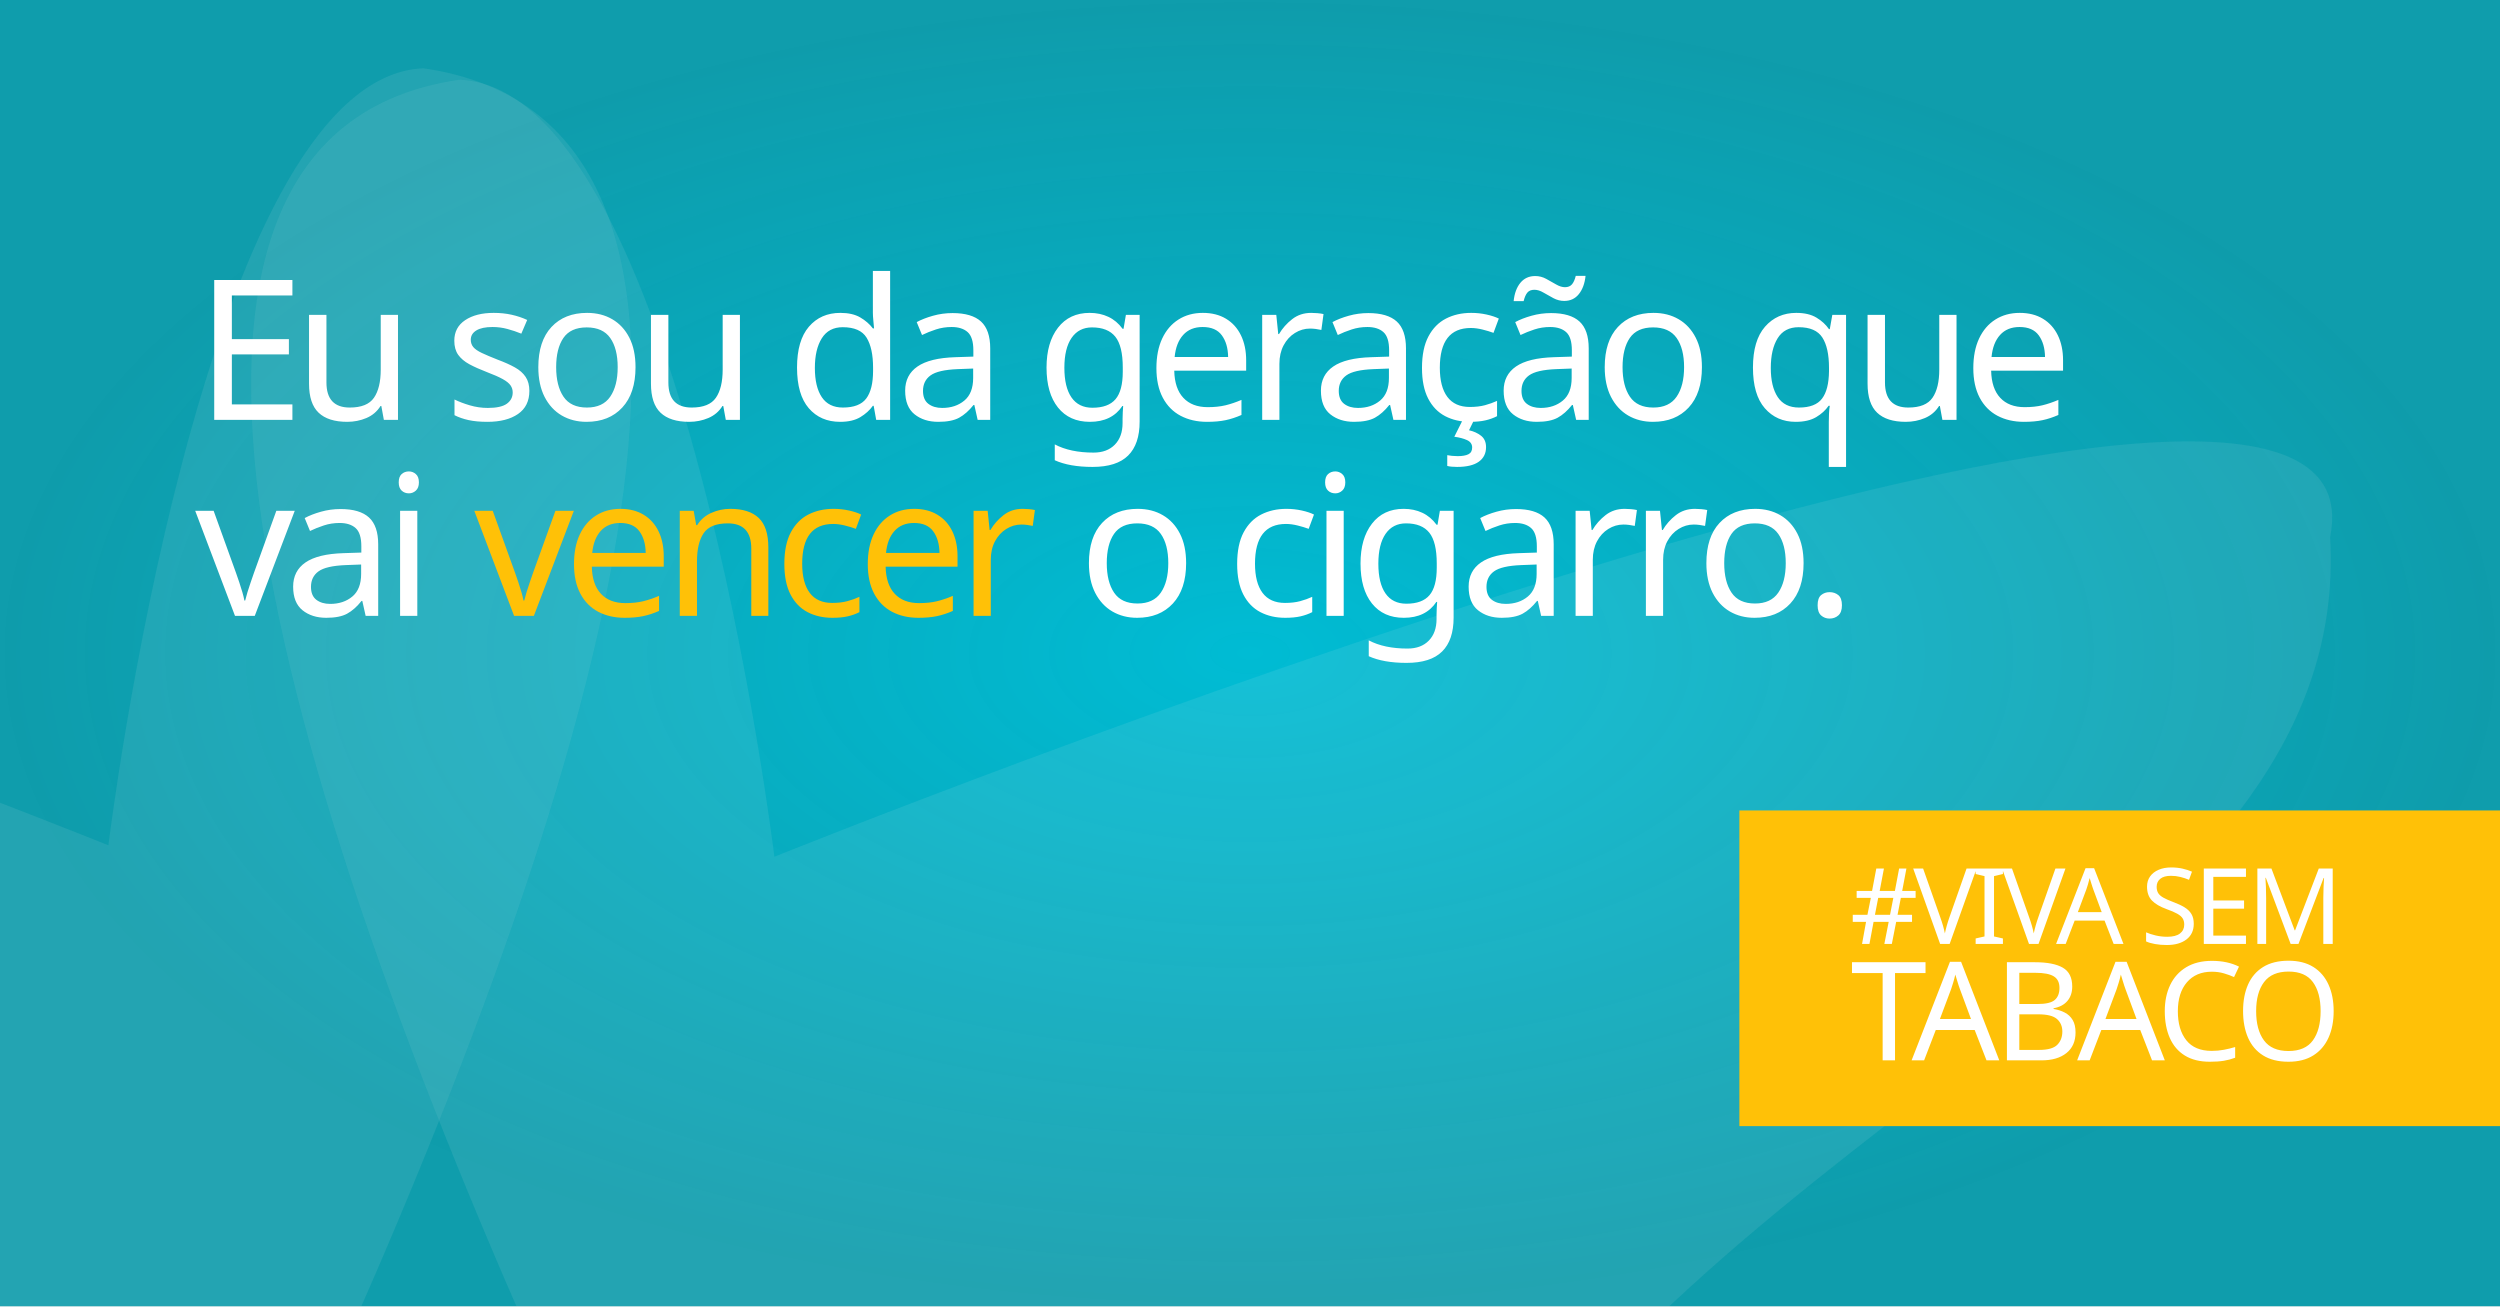
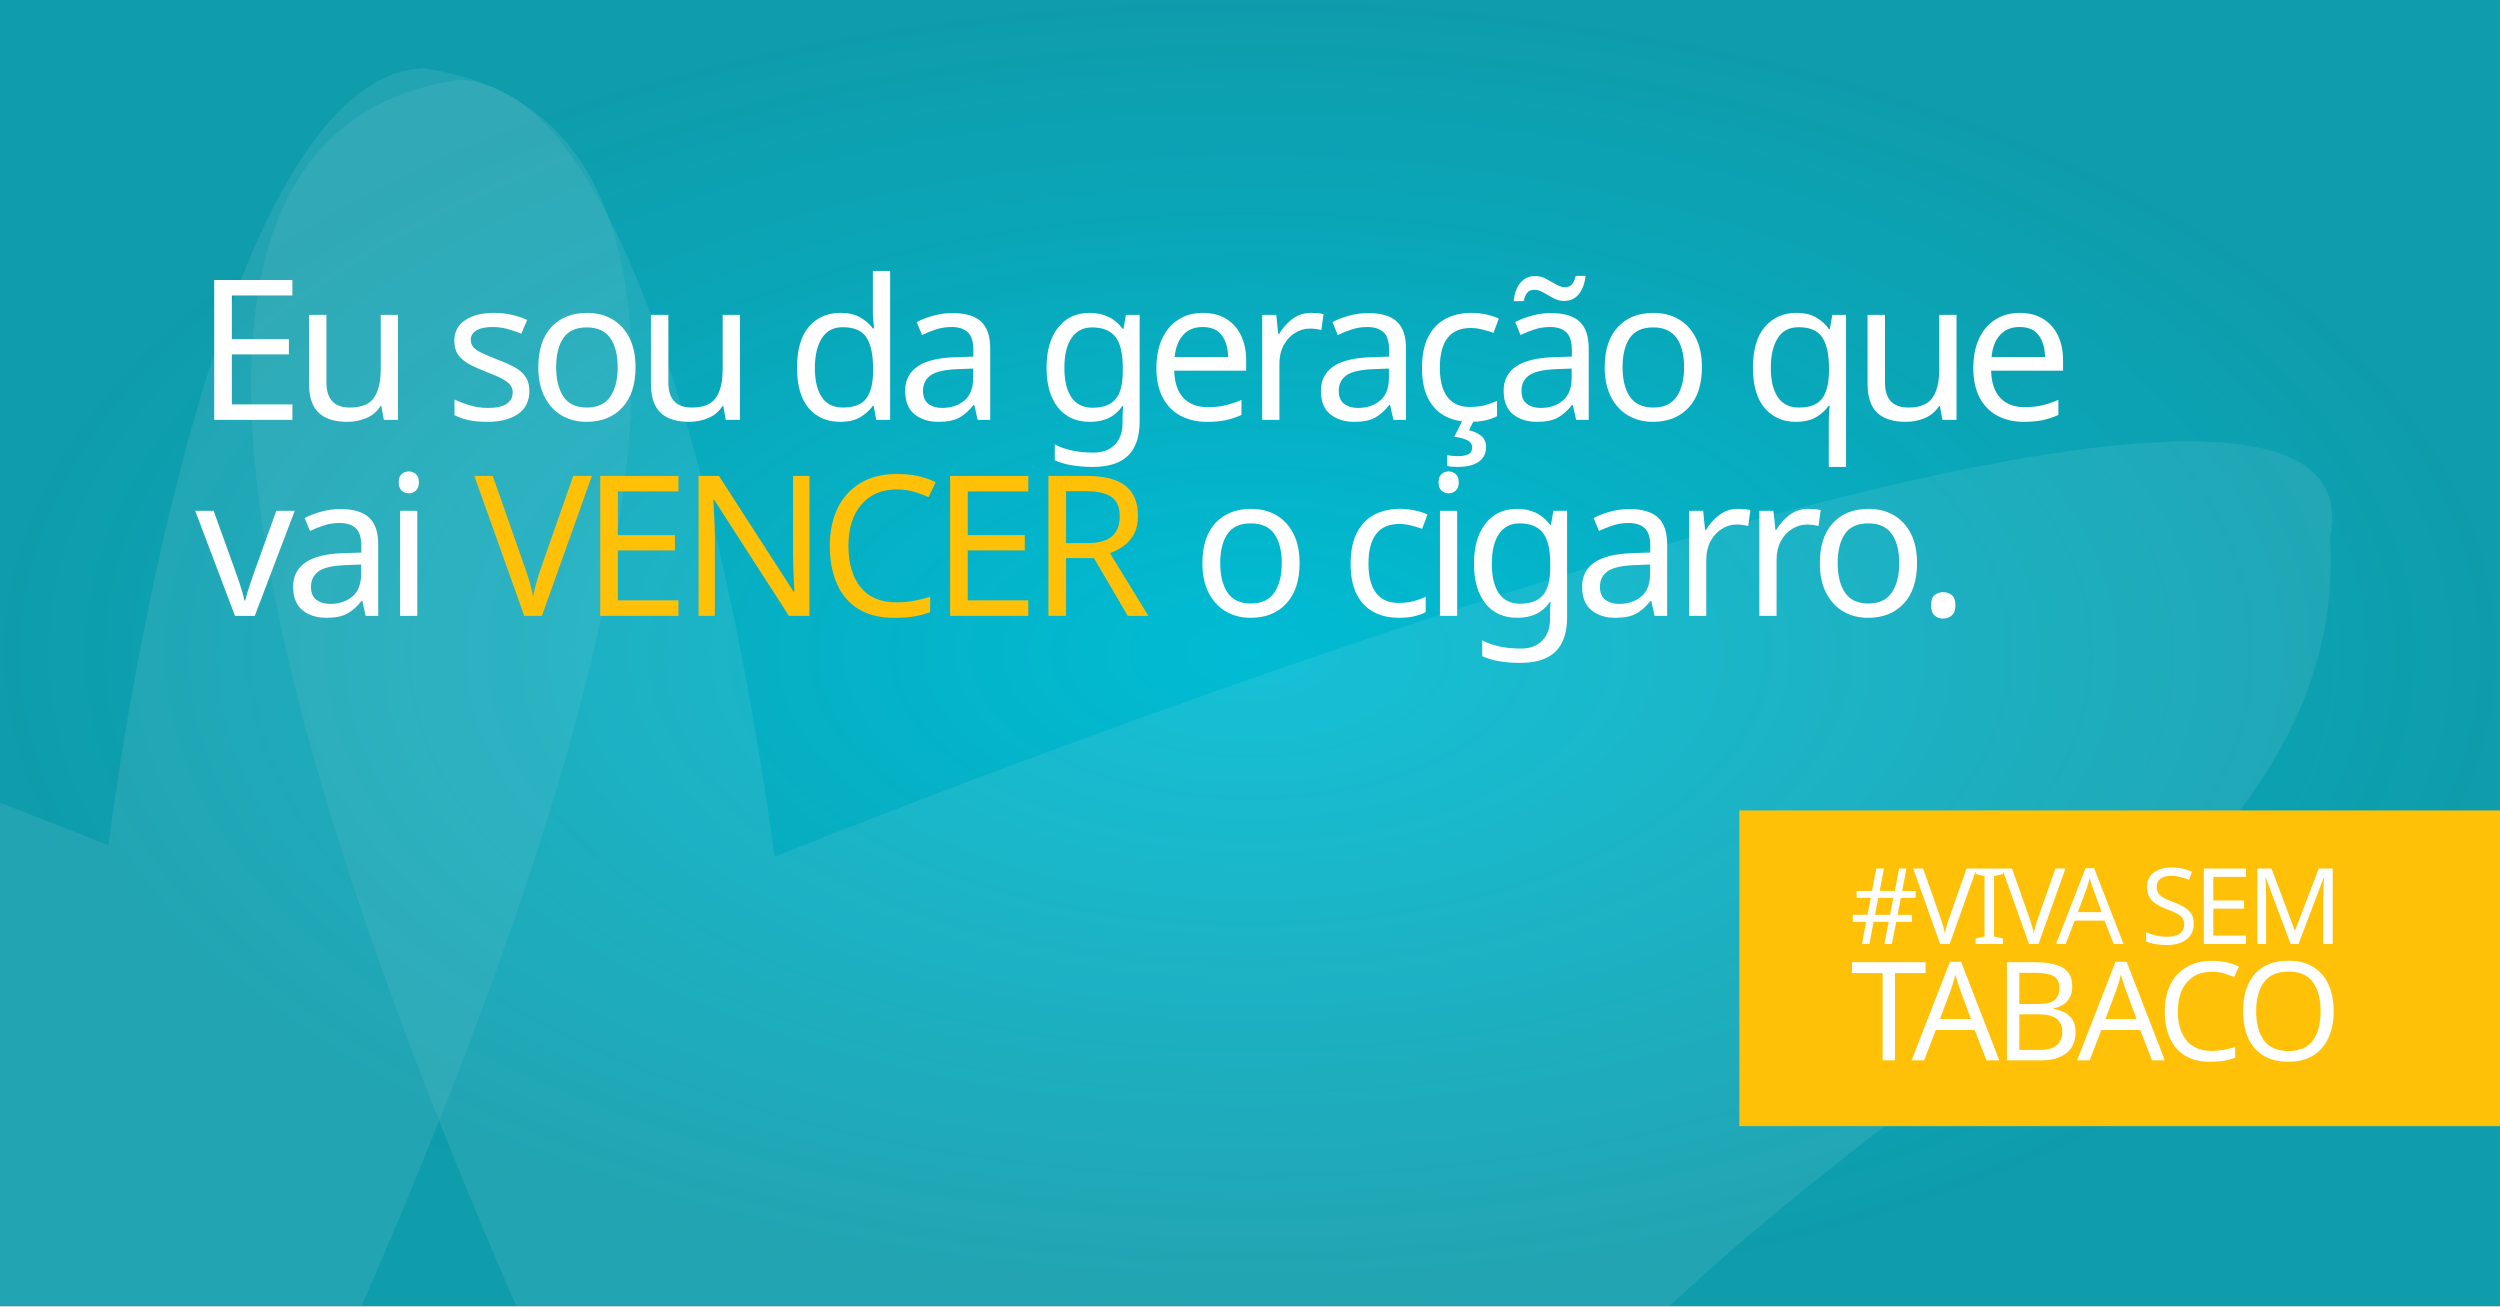
<svg xmlns="http://www.w3.org/2000/svg" xmlns:xlink="http://www.w3.org/1999/xlink" width="1200" height="627" id="svg6241" version="1.1">
  <defs id="defs6243">
    <linearGradient id="linearGradient6792">
      <stop style="stop-color:#00bcd4;stop-opacity:1;" offset="0" id="stop6794" />
      <stop style="stop-color:#0097a7;stop-opacity:0.939;" offset="1" id="stop6796" />
    </linearGradient>
    <radialGradient xlink:href="#linearGradient6792" id="radialGradient6798" cx="600" cy="738.862" fx="600" fy="738.862" r="600" gradientTransform="matrix(1,0,0,0.5225,0,352.8067)" gradientUnits="userSpaceOnUse" />
    <clipPath clipPathUnits="userSpaceOnUse" id="clipPath7182">
      <rect ry="72.343" y="149.286" x="-266.68" height="652.559" width="652.559" id="rect7184" style="fill:#0197fd;fill-opacity:1;stroke:none" />
    </clipPath>
    <clipPath clipPathUnits="userSpaceOnUse" id="clipPath6970">
      <rect y="425.362" x="-5.6843419e-14" height="627" width="1200" id="rect6972" style="fill:url(#radialGradient6974);fill-opacity:1;stroke:none" />
    </clipPath>
    <radialGradient xlink:href="#linearGradient6792" id="radialGradient6974" gradientUnits="userSpaceOnUse" gradientTransform="matrix(1,0,0,0.5225,0,352.8067)" cx="600" cy="738.862" fx="600" fy="738.862" r="600" />
  </defs>
  <g id="layer1" transform="translate(0,-425.3622)">
    <rect style="fill:url(#radialGradient6798);fill-opacity:1;stroke:none" id="rect6282" width="1200" height="627" x="-5.6843419e-14" y="425.362" />
    <g id="g6948" clip-path="url(#clipPath6970)" style="opacity:0.343">
      <path style="fill:#eeeeee;fill-opacity:0.256;stroke:none" d="m 1118.467,683.175 c 32.458,-161.19 -746.763,153.436 -746.763,153.436 0,0 -44.888,-368.684 -151.192,-372.97 -358.476,51.84 362.336,1226.054 362.336,1226.054 0,0 -10.614,-329.326 129.617,-535.326 C 852.696,948.369 1129.374,874.706 1118.467,683.175 z" id="path7061" />
      <path id="path7063" d="m -694.724,677.672 c -32.458,-161.19 746.763,153.436 746.763,153.436 0,0 44.888,-368.684 151.192,-372.97 358.476,51.84 -362.336,1226.054 -362.336,1226.054 0,0 10.614,-329.326 -129.617,-535.326 C -428.953,942.866 -705.631,869.203 -694.724,677.672 z" style="fill:#eeeeee;fill-opacity:0.256;stroke:none" />
    </g>
    <rect style="fill:#ffc107;fill-opacity:1;stroke:none" id="rect6231" width="367.121" height="151.523" x="834.899" y="814.377" />
    <g id="g6235" transform="matrix(0.8489458,0,0,0.8489458,849.6129,402.0337)">
      <text id="text5598" y="561.205" x="45.272" style="font-size:59.746px;font-style:normal;font-variant:normal;font-weight:normal;font-stretch:normal;line-height:125%;letter-spacing:0px;word-spacing:0px;fill:#ffffff;fill-opacity:1;stroke:none;font-family:Ubuntu;-inkscape-font-specification:Ubuntu" xml:space="preserve">
        <tspan style="font-weight:500;letter-spacing:-2.927px;-inkscape-font-specification:Ubuntu Medium" dx="0 0" y="561.205" x="45.272" id="tspan5600">#VIVA SEM</tspan>
      </text>
      <text id="text6062" y="627.017" x="45.564" style="font-size:77.717px;font-style:normal;font-variant:normal;font-weight:normal;font-stretch:normal;line-height:125%;letter-spacing:0px;word-spacing:0px;fill:#000000;fill-opacity:1;stroke:none;font-family:Ubuntu;-inkscape-font-specification:Ubuntu" xml:space="preserve">
        <tspan style="font-weight:500;letter-spacing:-3.291px;fill:#ffffff;fill-opacity:1;-inkscape-font-specification:Ubuntu Medium" y="627.017" x="45.564" id="tspan6064">TABACO</tspan>
      </text>
    </g>
    <text xml:space="preserve" style="font-size:94.066px;font-style:normal;font-variant:normal;font-weight:normal;font-stretch:normal;line-height:100%;letter-spacing:0px;word-spacing:0px;fill:#ffffff;fill-opacity:1;stroke:none;font-family:Ubuntu;-inkscape-font-specification:Ubuntu" x="93.701" y="626.903" id="text6800-7">
      <tspan x="93.701" y="626.903" style="font-weight:500;line-height:100%;letter-spacing:-5.107px;fill:#ffffff;fill-opacity:1;stroke:none;-inkscape-font-specification:Ubuntu Medium" id="tspan7028-2">Eu sou da geração que</tspan>
-       <tspan x="93.701" y="720.97" style="font-weight:500;line-height:100%;letter-spacing:-5.107px;fill:#ffffff;fill-opacity:1;stroke:none;-inkscape-font-specification:Ubuntu Medium" id="tspan7056">vai <tspan style="fill:#ffc107;fill-opacity:1" id="tspan7058">vencer</tspan> o cigarro.</tspan>
+       <tspan x="93.701" y="720.97" style="font-weight:500;line-height:100%;letter-spacing:-5.107px;fill:#ffffff;fill-opacity:1;stroke:none;-inkscape-font-specification:Ubuntu Medium" id="tspan7056">vai <tspan style="fill:#ffc107;fill-opacity:1" id="tspan3781">VENCER</tspan> o cigarro.</tspan>
    </text>
  </g>
</svg>
